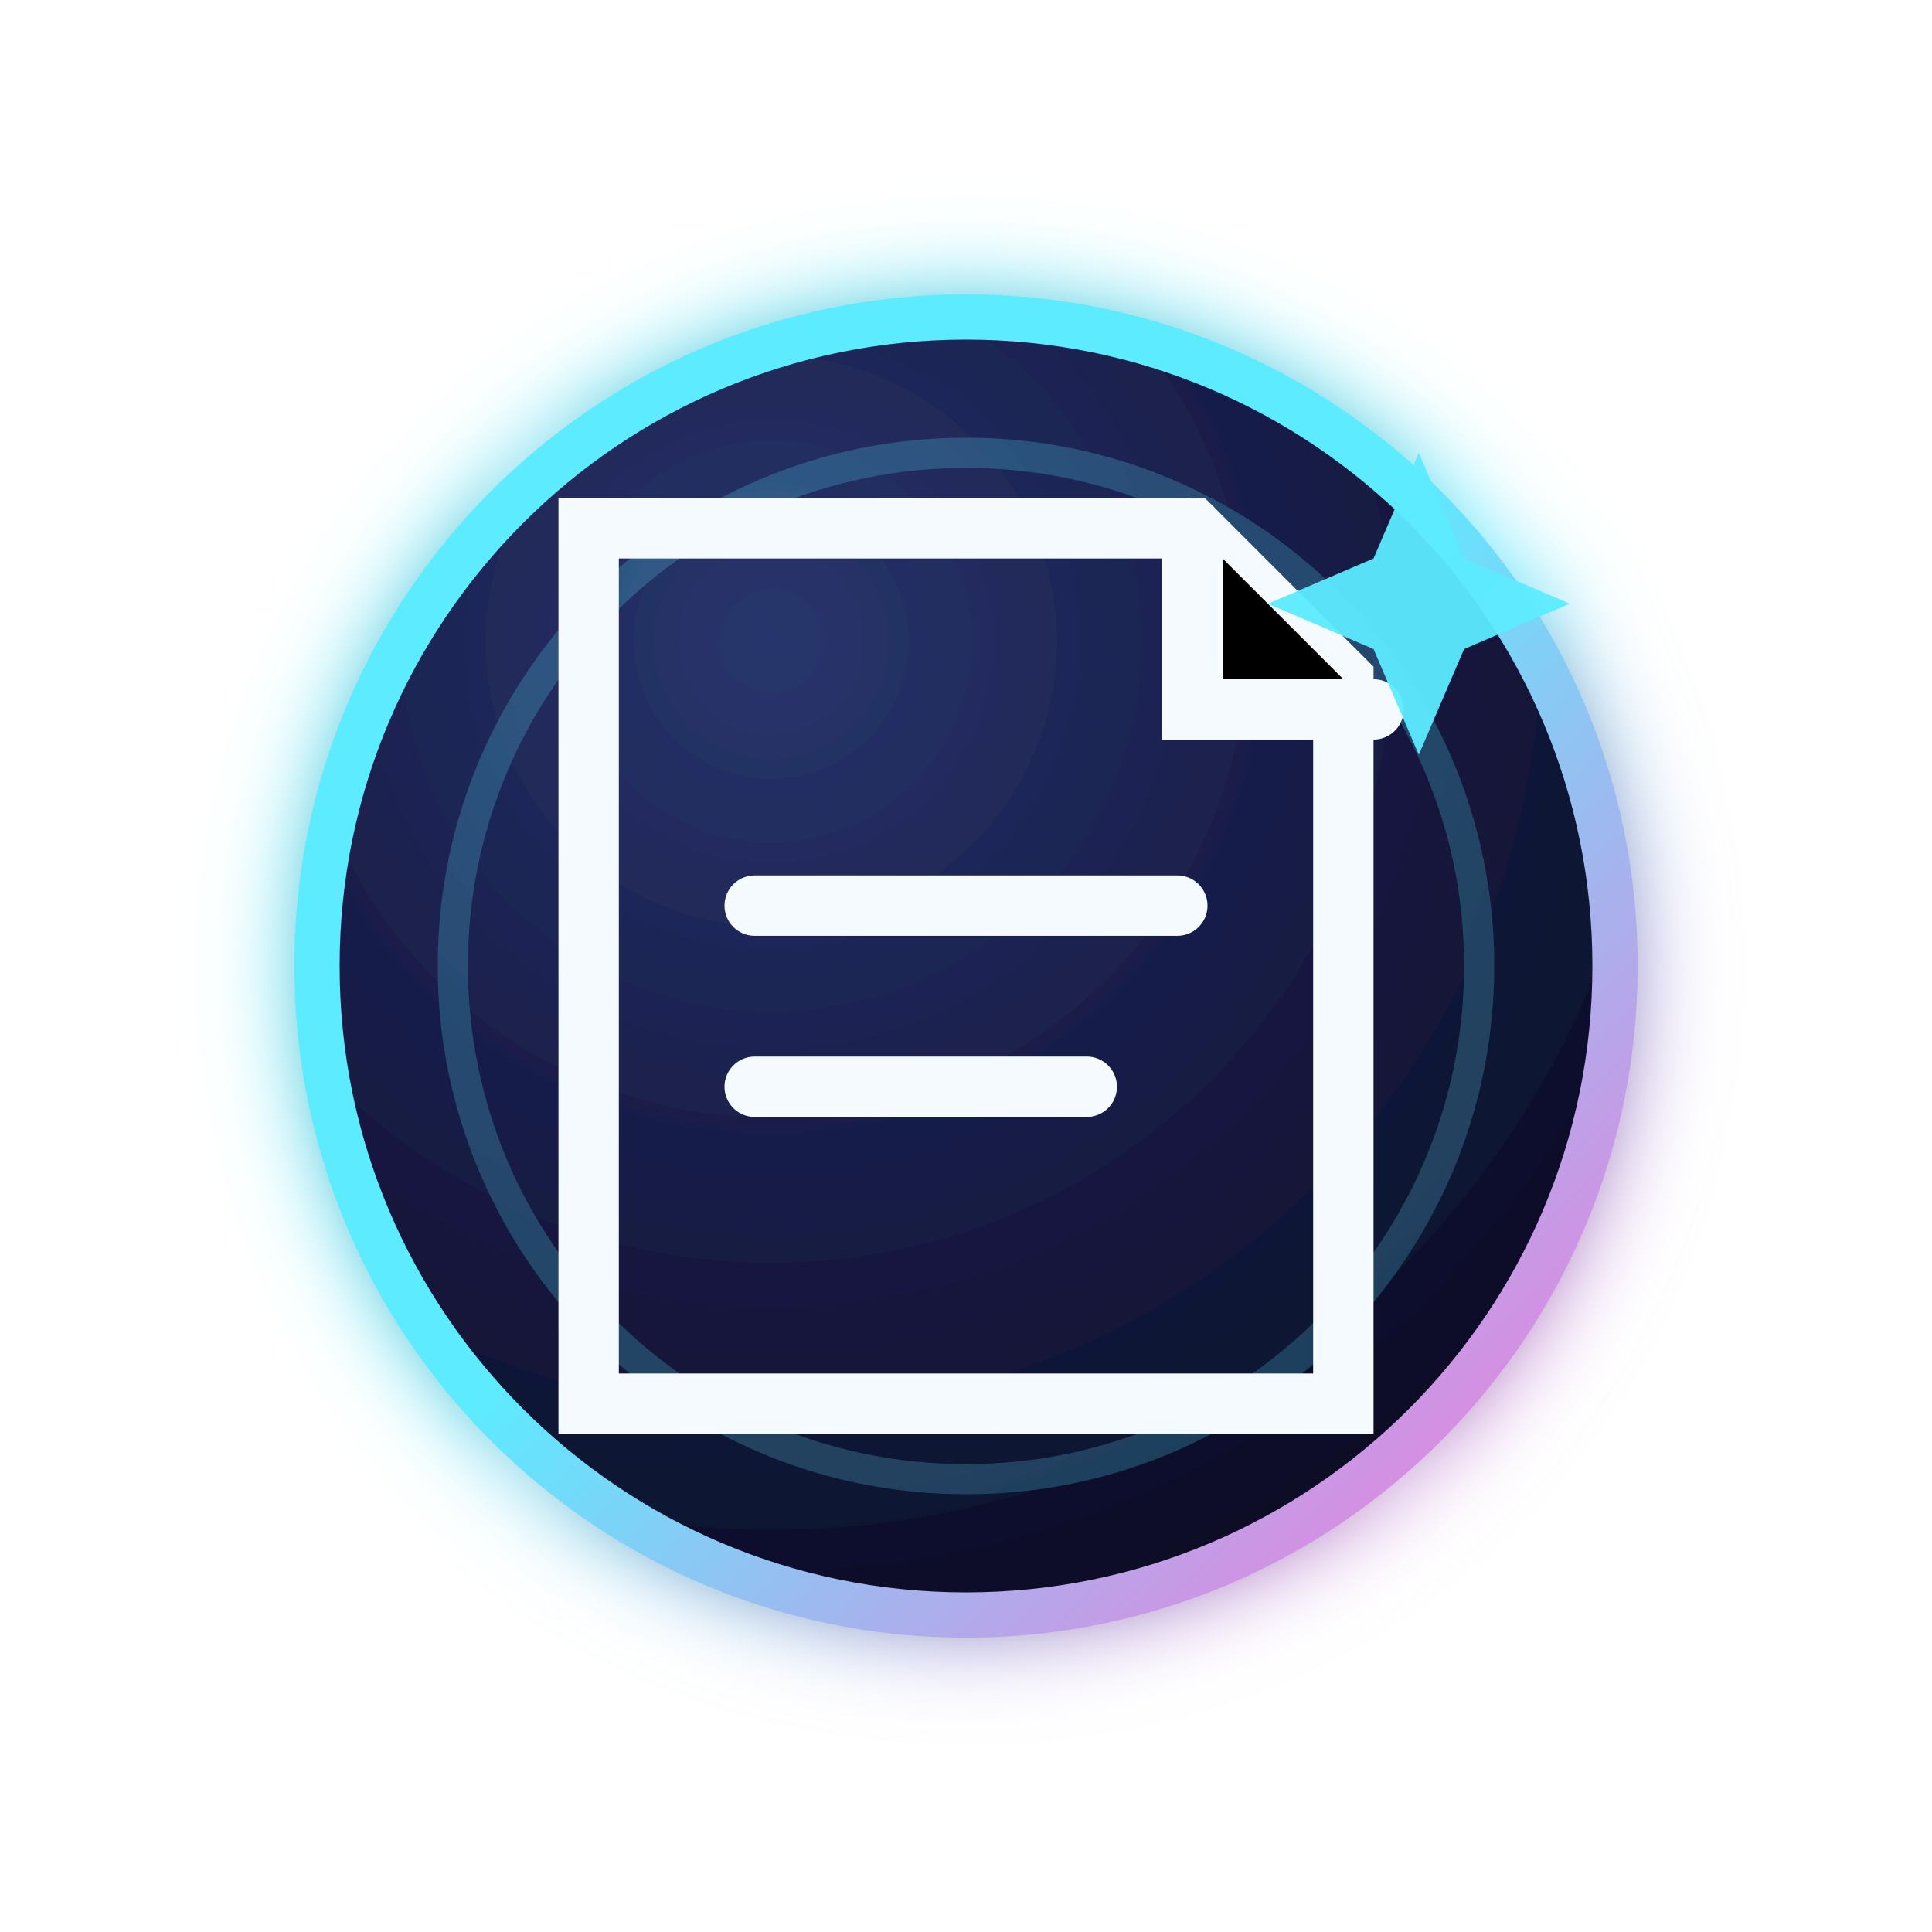
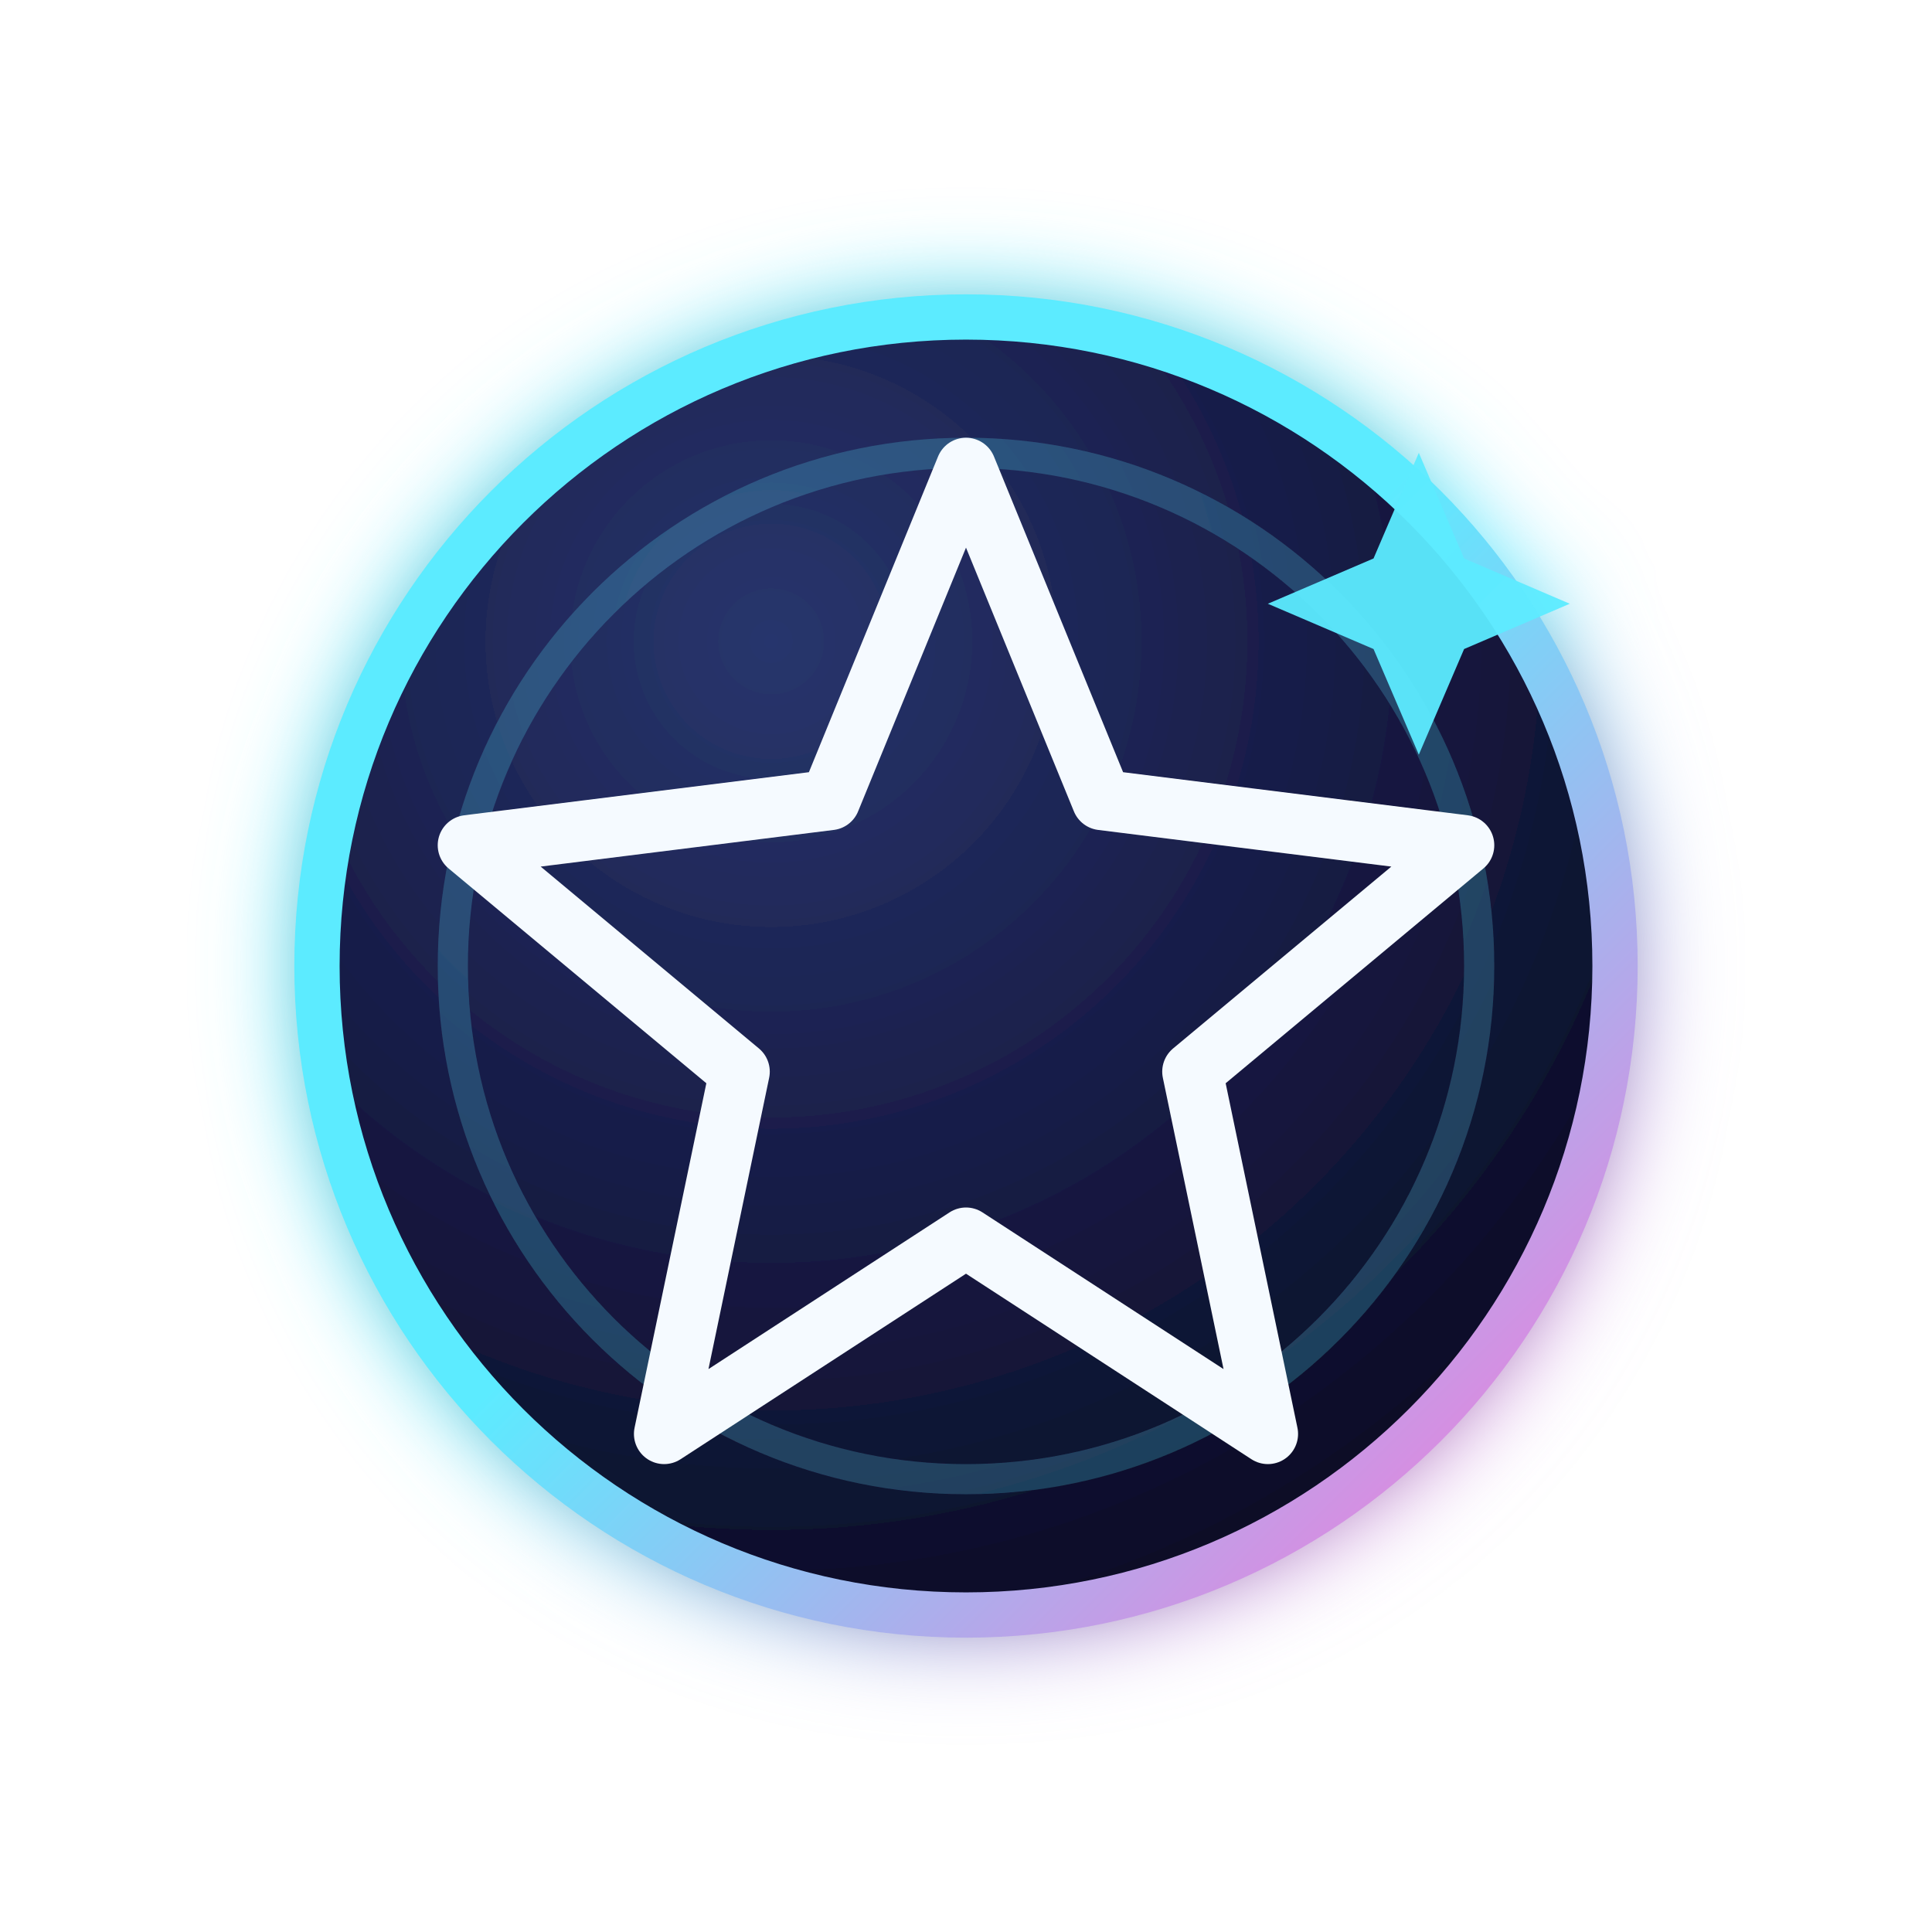
<svg xmlns="http://www.w3.org/2000/svg" width="128" height="128" viewBox="0 0 128 128">
  <defs>
    <radialGradient id="core" cx="35%" cy="25%" r="80%">
      <stop offset="0" stop-color="#28366D" />
      <stop offset=".55" stop-color="#171B45" />
      <stop offset="1" stop-color="#0A0D25" />
    </radialGradient>
    <linearGradient id="rim" x1="0" y1="0" x2="1" y2="1">
      <stop stop-color="#5CEBFF" />
      <stop offset=".48" stop-color="#5CEBFF" />
      <stop offset="1" stop-color="#FF6FD8" />
    </linearGradient>
    <filter id="glow">
      <feGaussianBlur stdDeviation="3" result="b" />
      <feMerge>
        <feMergeNode in="b" />
        <feMergeNode in="SourceGraphic" />
      </feMerge>
    </filter>
  </defs>
  <g filter="url(#glow)">
    <circle cx="64" cy="64" r="43" fill="url(#core)" stroke="url(#rim)" stroke-width="3" />
    <circle cx="64" cy="64" r="34" fill="none" stroke="#5CEBFF" stroke-opacity=".22" stroke-width="2" />
-     <path d="M39 35h40l10 10v48H39Z" fill="none" stroke="#F5FAFF" stroke-width="4" />
-     <path d="M79 35v12h12M50 60h28M50 72h22" stroke="#F5FAFF" stroke-width="4" stroke-linecap="round" />
+     <path d="M64 31 73 53 97 56 79 71 84 95 64 82 44 95 49 71 31 56 55 53Z" fill="none" stroke="#F5FAFF" stroke-width="4" stroke-linejoin="round" />
    <path d="M94 30l3 7 7 3-7 3-3 7-3-7-7-3 7-3Z" fill="#5CEBFF" opacity=".95" />
  </g>
</svg>
